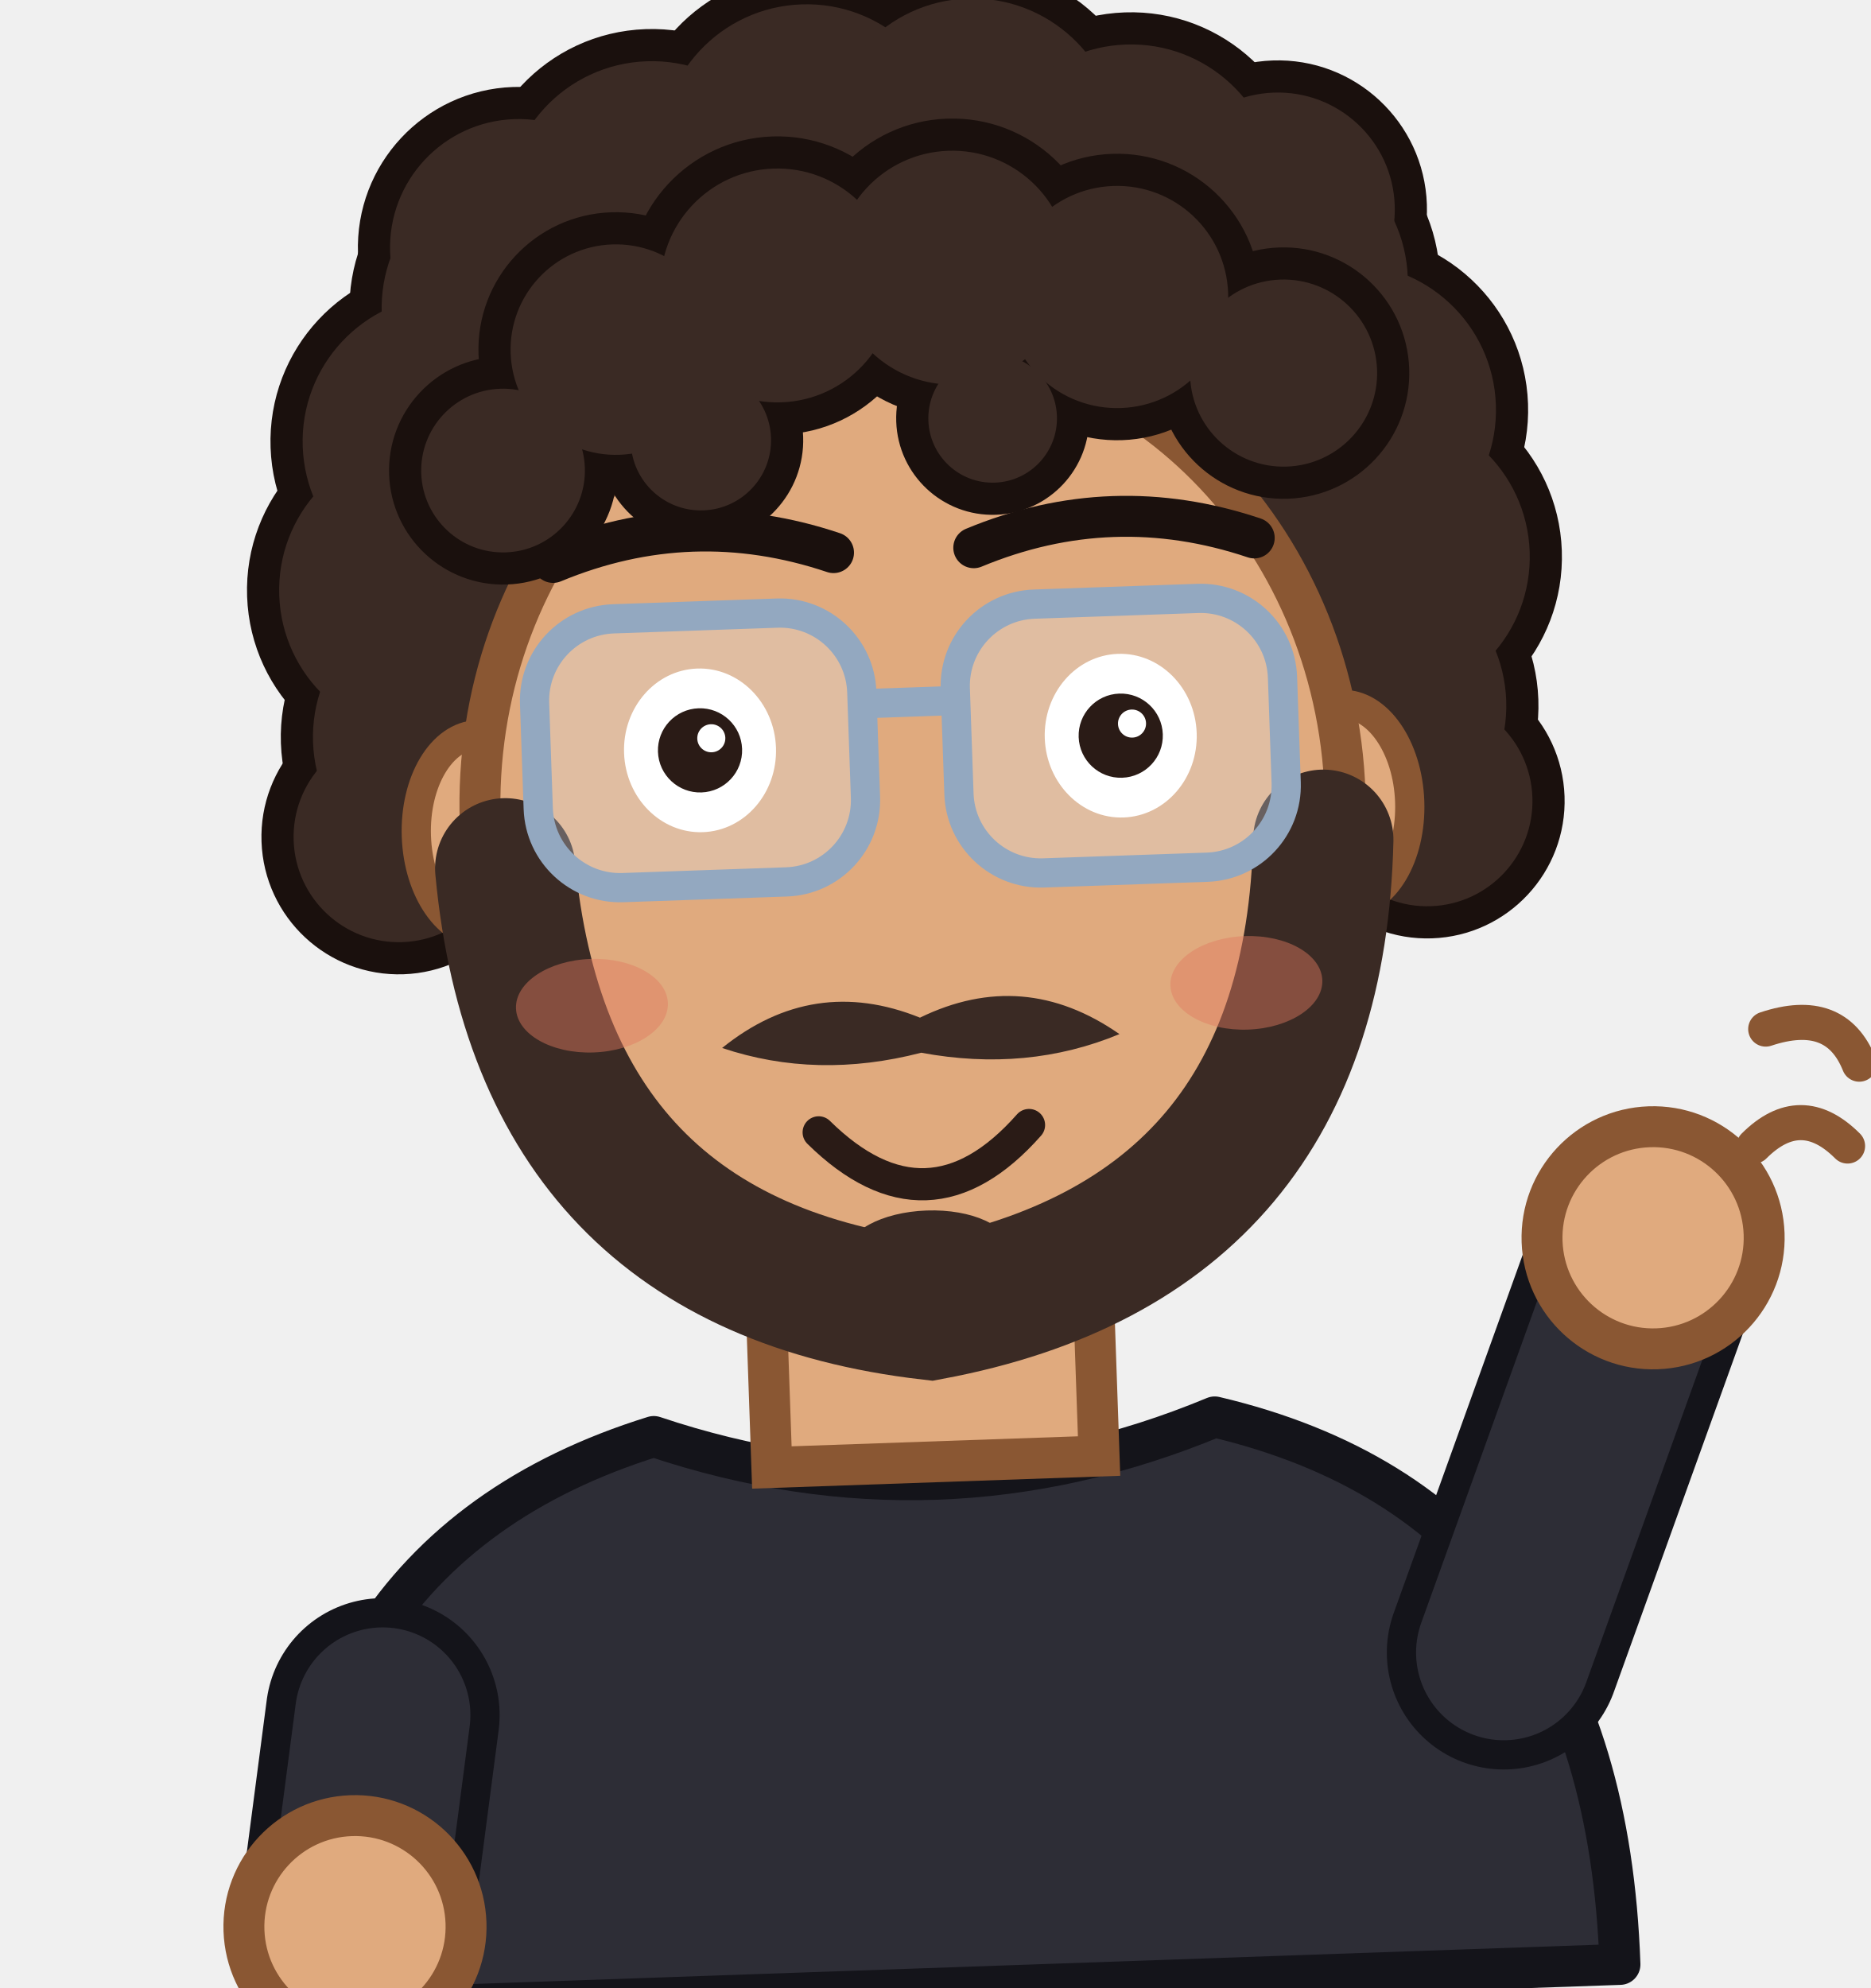
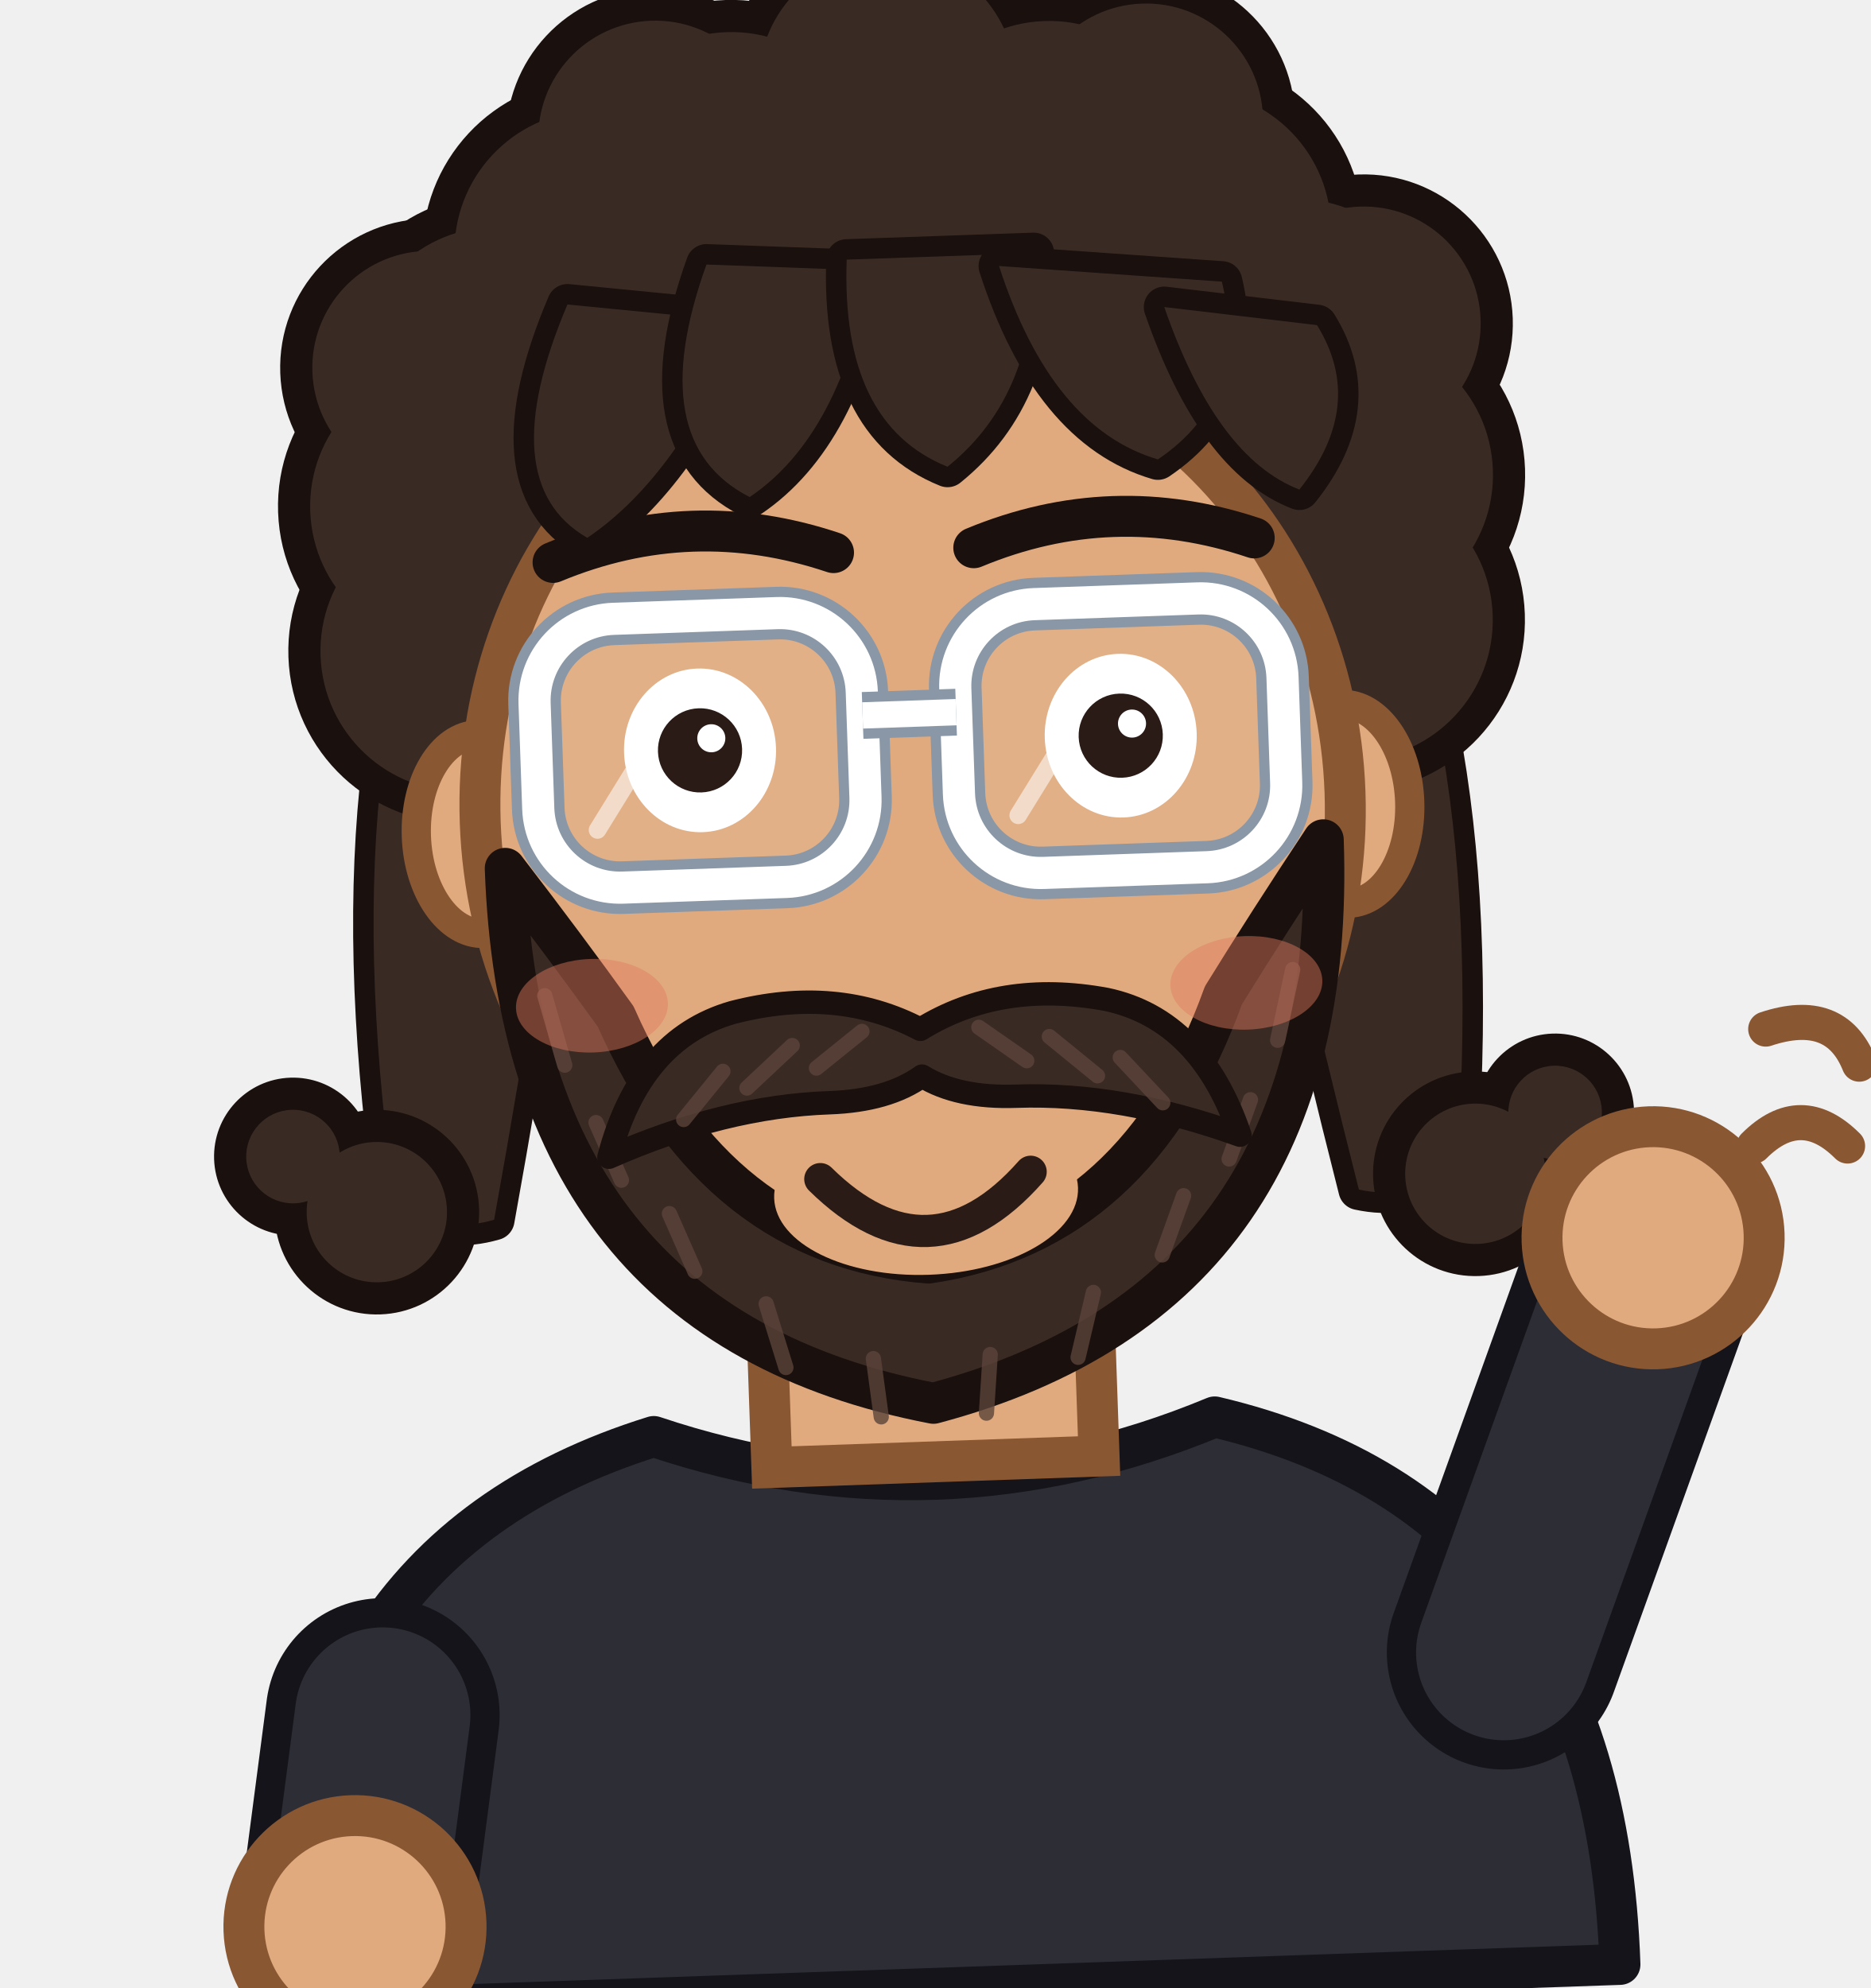
<svg xmlns="http://www.w3.org/2000/svg" viewBox="0 0 320 340" width="320" height="340">
  <g transform="rotate(-2 160 250)">
-     <circle cx="82.9" cy="123.3" r="27" fill="#3A2A24" stroke="#1A100D" stroke-width="7" />
-     <circle cx="78.0" cy="98.0" r="27" fill="#3A2A24" stroke="#1A100D" stroke-width="7" />
-     <circle cx="82.9" cy="72.7" r="27" fill="#3A2A24" stroke="#1A100D" stroke-width="7" />
-     <circle cx="97.2" cy="50.4" r="27" fill="#3A2A24" stroke="#1A100D" stroke-width="7" />
-     <circle cx="119.0" cy="33.9" r="27" fill="#3A2A24" stroke="#1A100D" stroke-width="7" />
-     <circle cx="145.8" cy="25.1" r="27" fill="#3A2A24" stroke="#1A100D" stroke-width="7" />
-     <circle cx="174.2" cy="25.1" r="27" fill="#3A2A24" stroke="#1A100D" stroke-width="7" />
-     <circle cx="201.0" cy="33.9" r="27" fill="#3A2A24" stroke="#1A100D" stroke-width="7" />
-     <circle cx="222.8" cy="50.4" r="27" fill="#3A2A24" stroke="#1A100D" stroke-width="7" />
-     <circle cx="237.1" cy="72.7" r="27" fill="#3A2A24" stroke="#1A100D" stroke-width="7" />
-     <circle cx="242.0" cy="98.0" r="27" fill="#3A2A24" stroke="#1A100D" stroke-width="7" />
-     <circle cx="237.1" cy="123.3" r="27" fill="#3A2A24" stroke="#1A100D" stroke-width="7" />
-     <circle cx="72.0" cy="140.0" r="20" fill="#3A2A24" stroke="#1A100D" stroke-width="7" />
-     <circle cx="248.0" cy="140.0" r="20" fill="#3A2A24" stroke="#1A100D" stroke-width="7" />
-     <circle cx="96.0" cy="40.0" r="24" fill="#3A2A24" stroke="#1A100D" stroke-width="7" />
-     <circle cx="226.0" cy="38.0" r="22" fill="#3A2A24" stroke="#1A100D" stroke-width="7" />
-     <circle cx="82.9" cy="123.3" r="25" fill="#3A2A24" />
-     <circle cx="78.0" cy="98.0" r="25" fill="#3A2A24" />
-     <circle cx="82.9" cy="72.7" r="25" fill="#3A2A24" />
-     <circle cx="97.2" cy="50.4" r="25" fill="#3A2A24" />
-     <circle cx="119.0" cy="33.9" r="25" fill="#3A2A24" />
-     <circle cx="145.8" cy="25.1" r="25" fill="#3A2A24" />
-     <circle cx="174.2" cy="25.1" r="25" fill="#3A2A24" />
-     <circle cx="201.0" cy="33.9" r="25" fill="#3A2A24" />
-     <circle cx="222.8" cy="50.4" r="25" fill="#3A2A24" />
-     <circle cx="237.1" cy="72.7" r="25" fill="#3A2A24" />
-     <circle cx="242.0" cy="98.0" r="25" fill="#3A2A24" />
-     <circle cx="237.1" cy="123.3" r="25" fill="#3A2A24" />
-     <circle cx="72.0" cy="140.0" r="18" fill="#3A2A24" />
-     <circle cx="248.0" cy="140.0" r="18" fill="#3A2A24" />
-     <circle cx="96.0" cy="40.0" r="22" fill="#3A2A24" />
-     <circle cx="226.0" cy="38.0" r="20" fill="#3A2A24" />
+     <path d="M92 70 Q62 110 68 190 Q70 210 86 206 Q96 160 104 112 Z" fill="#3A2A24" stroke="#1A100D" stroke-width="7" stroke-linejoin="round" />
+     <path d="M92 70 Q62 110 68 190 Q70 210 86 206 Q96 160 104 112 Z" fill="#3A2A24" />
+     <path d="M228 70 Q258 110 252 190 Q250 210 234 206 Q224 160 216 112 Z" fill="#3A2A24" stroke="#1A100D" stroke-width="7" stroke-linejoin="round" />
+     <path d="M228 70 Q258 110 252 190 Q250 210 234 206 Q224 160 216 112 Z" fill="#3A2A24" />
+     <circle cx="66.0" cy="204.0" r="14" fill="#3A2A24" stroke="#1A100D" stroke-width="7" />
+     <circle cx="52.0" cy="194.0" r="10" fill="#3A2A24" stroke="#1A100D" stroke-width="7" />
+     <circle cx="254.0" cy="204.0" r="14" fill="#3A2A24" stroke="#1A100D" stroke-width="7" />
+     <circle cx="268.0" cy="194.0" r="10" fill="#3A2A24" stroke="#1A100D" stroke-width="7" />
+     <circle cx="66.0" cy="204.0" r="12" fill="#3A2A24" />
+     <circle cx="52.0" cy="194.0" r="8" fill="#3A2A24" />
+     <circle cx="254.0" cy="204.0" r="12" fill="#3A2A24" />
+     <circle cx="268.0" cy="194.0" r="8" fill="#3A2A24" />
+     <circle cx="83.7" cy="108.6" r="26" fill="#3A2A24" stroke="#1A100D" stroke-width="7" />
+     <circle cx="82.8" cy="83.8" r="26" fill="#3A2A24" stroke="#1A100D" stroke-width="7" />
+     <circle cx="91.6" cy="60.3" r="26" fill="#3A2A24" stroke="#1A100D" stroke-width="7" />
+     <circle cx="109.0" cy="41.0" r="26" fill="#3A2A24" stroke="#1A100D" stroke-width="7" />
+     <circle cx="132.8" cy="28.4" r="26" fill="#3A2A24" stroke="#1A100D" stroke-width="7" />
+     <circle cx="160.0" cy="24.0" r="26" fill="#3A2A24" stroke="#1A100D" stroke-width="7" />
+     <circle cx="187.2" cy="28.4" r="26" fill="#3A2A24" stroke="#1A100D" stroke-width="7" />
+     <circle cx="211.0" cy="41.0" r="26" fill="#3A2A24" stroke="#1A100D" stroke-width="7" />
+     <circle cx="228.4" cy="60.3" r="26" fill="#3A2A24" stroke="#1A100D" stroke-width="7" />
+     <circle cx="237.2" cy="83.8" r="26" fill="#3A2A24" stroke="#1A100D" stroke-width="7" />
+     <circle cx="236.3" cy="108.6" r="26" fill="#3A2A24" stroke="#1A100D" stroke-width="7" />
+     <circle cx="80.0" cy="60.0" r="22" fill="#3A2A24" stroke="#1A100D" stroke-width="7" />
+     <circle cx="240.0" cy="58.0" r="22" fill="#3A2A24" stroke="#1A100D" stroke-width="7" />
+     <circle cx="120.0" cy="22.0" r="22" fill="#3A2A24" stroke="#1A100D" stroke-width="7" />
+     <circle cx="160.0" cy="14.0" r="24" fill="#3A2A24" stroke="#1A100D" stroke-width="7" />
+     <circle cx="204.0" cy="22.0" r="22" fill="#3A2A24" stroke="#1A100D" stroke-width="7" />
+     <circle cx="83.7" cy="108.6" r="24" fill="#3A2A24" />
+     <circle cx="82.8" cy="83.8" r="24" fill="#3A2A24" />
+     <circle cx="91.6" cy="60.3" r="24" fill="#3A2A24" />
+     <circle cx="109.0" cy="41.0" r="24" fill="#3A2A24" />
+     <circle cx="132.8" cy="28.4" r="24" fill="#3A2A24" />
+     <circle cx="160.0" cy="24.0" r="24" fill="#3A2A24" />
+     <circle cx="187.2" cy="28.4" r="24" fill="#3A2A24" />
+     <circle cx="211.0" cy="41.0" r="24" fill="#3A2A24" />
+     <circle cx="228.4" cy="60.3" r="24" fill="#3A2A24" />
+     <circle cx="237.2" cy="83.8" r="24" fill="#3A2A24" />
+     <circle cx="236.3" cy="108.6" r="24" fill="#3A2A24" />
+     <circle cx="80.0" cy="60.0" r="20" fill="#3A2A24" />
+     <circle cx="240.0" cy="58.0" r="20" fill="#3A2A24" />
+     <circle cx="120.0" cy="22.0" r="20" fill="#3A2A24" />
+     <circle cx="160.0" cy="14.0" r="22" fill="#3A2A24" />
+     <circle cx="204.0" cy="22.0" r="20" fill="#3A2A24" />
    <path d="M46 340 Q46 262 112 244 Q160 262 208 244 Q274 262 274 340 Z" fill="#2D2D36" stroke="#14141A" stroke-width="7" stroke-linejoin="round" />
    <rect x="132" y="210" width="56" height="40" fill="#E0AA7E" stroke="#8A5733" stroke-width="7" />
    <ellipse cx="86" cy="140" rx="11" ry="17" fill="#E0AA7E" stroke="#8A5733" stroke-width="5" />
    <ellipse cx="234" cy="140" rx="11" ry="17" fill="#E0AA7E" stroke="#8A5733" stroke-width="5" />
    <ellipse cx="160" cy="138" rx="74" ry="80" fill="#E0AA7E" stroke="#8A5733" stroke-width="7" />
-     <path d="M90 146 Q94 214 160 224 Q226 214 230 146" fill="none" stroke="#3A2A24" stroke-width="24" stroke-linecap="round" />
-     <path d="M126 178 Q142 166 160 174 Q178 166 194 178 Q178 184 160 180 Q142 184 126 178 Z" fill="#3A2A24" />
-     <ellipse cx="160" cy="214" rx="14" ry="7" fill="#3A2A24" />
+     <path d="M90 146 Q90 224 160 240 Q230 224 230 146 Q220 160 212 172 Q196 212 160 216 Q124 212 108 172 Q100 160 90 146 Z" fill="#3A2A24" stroke="#1A100D" stroke-width="7" stroke-linejoin="round" />
+     <path d="M104 190 l4 10" stroke="#5B433A" stroke-width="2.6" stroke-linecap="round" opacity=".8" />
+     <path d="M116 206 l4 10" stroke="#5B433A" stroke-width="2.6" stroke-linecap="round" opacity=".8" />
+     <path d="M132 222 l3 11" stroke="#5B433A" stroke-width="2.6" stroke-linecap="round" opacity=".8" />
+     <path d="M150 232 l1 10" stroke="#5B433A" stroke-width="2.6" stroke-linecap="round" opacity=".8" />
+     <path d="M170 232 l-1 10" stroke="#5B433A" stroke-width="2.6" stroke-linecap="round" opacity=".8" />
+     <path d="M188 222 l-3 11" stroke="#5B433A" stroke-width="2.6" stroke-linecap="round" opacity=".8" />
+     <path d="M204 206 l-4 10" stroke="#5B433A" stroke-width="2.6" stroke-linecap="round" opacity=".8" />
+     <path d="M216 190 l-4 10" stroke="#5B433A" stroke-width="2.6" stroke-linecap="round" opacity=".8" />
+     <path d="M96 168 l3 12" stroke="#5B433A" stroke-width="2.6" stroke-linecap="round" opacity=".8" />
+     <path d="M224 168 l-3 12" stroke="#5B433A" stroke-width="2.6" stroke-linecap="round" opacity=".8" />
+     <path d="M160 176 Q146 168 128 172 Q112 176 106 196 Q126 188 144 188 Q154 188 160 184 Q166 188 176 188 Q194 188 214 196 Q208 176 192 172 Q174 168 160 176 Z" fill="#3A2A24" stroke="#1A100D" stroke-width="4" stroke-linejoin="round" />
+     <path d="M150 176 l-8 6" stroke="#5B433A" stroke-width="2.6" stroke-linecap="round" opacity=".8" />
+     <path d="M138 178 l-8 7" stroke="#5B433A" stroke-width="2.6" stroke-linecap="round" opacity=".8" />
+     <path d="M126 182 l-7 8" stroke="#5B433A" stroke-width="2.6" stroke-linecap="round" opacity=".8" />
+     <path d="M170 176 l8 6" stroke="#5B433A" stroke-width="2.6" stroke-linecap="round" opacity=".8" />
+     <path d="M182 178 l8 7" stroke="#5B433A" stroke-width="2.6" stroke-linecap="round" opacity=".8" />
+     <path d="M194 182 l7 8" stroke="#5B433A" stroke-width="2.6" stroke-linecap="round" opacity=".8" />
+     <ellipse cx="160" cy="204" rx="26" ry="14" fill="#E0AA7E" />
    <ellipse cx="104" cy="170" rx="13" ry="8" fill="#E0795F" opacity=".45" />
    <ellipse cx="216" cy="170" rx="13" ry="8" fill="#E0795F" opacity=".45" />
-     <rect x="96" y="104" width="56" height="46" rx="14" fill="#DDEBFA" fill-opacity=".28" stroke="#93A8C0" stroke-width="5" />
-     <rect x="168" y="104" width="56" height="46" rx="14" fill="#DDEBFA" fill-opacity=".28" stroke="#93A8C0" stroke-width="5" />
-     <path d="M152 120 H168" stroke="#93A8C0" stroke-width="5" />
+     <rect x="96" y="104" width="56" height="46" rx="14" fill="#FFFFFF" fill-opacity=".07" stroke="#8A97A6" stroke-width="9" />
+     <rect x="96" y="104" width="56" height="46" rx="14" fill="none" stroke="#FFFFFF" stroke-width="5.5" />
+     <path d="M106 140 L122 116" stroke="#fff" stroke-width="3" stroke-linecap="round" opacity=".55" />
+     <rect x="168" y="104" width="56" height="46" rx="14" fill="#FFFFFF" fill-opacity=".07" stroke="#8A97A6" stroke-width="9" />
+     <rect x="168" y="104" width="56" height="46" rx="14" fill="none" stroke="#FFFFFF" stroke-width="5.5" />
+     <path d="M178 140 L194 116" stroke="#fff" stroke-width="3" stroke-linecap="round" opacity=".55" />
+     <path d="M152 122 H168" stroke="#8A97A6" stroke-width="8" />
+     <path d="M152 122 H168" stroke="#fff" stroke-width="4.5" />
    <ellipse cx="124" cy="127" rx="13" ry="14" fill="#fff" />
    <circle cx="124" cy="127" r="7.2" fill="#2A1B16" />
    <circle cx="126" cy="125" r="2.4" fill="#fff" />
    <ellipse cx="196" cy="127" rx="13" ry="14" fill="#fff" />
    <circle cx="196" cy="127" r="7.2" fill="#2A1B16" />
    <circle cx="198" cy="125" r="2.4" fill="#fff" />
    <path d="M100 94 Q124 85 148 94" fill="none" stroke="#1A100D" stroke-width="7" stroke-linecap="round" />
    <path d="M172 94 Q196 85 220 94" fill="none" stroke="#1A100D" stroke-width="7" stroke-linecap="round" />
-     <path d="M142 193 Q160 212 178 193" fill="none" stroke="#2A1B16" stroke-width="5.5" stroke-linecap="round" />
-     <circle cx="112.0" cy="58.0" r="20" fill="#3A2A24" stroke="#1A100D" stroke-width="7" />
-     <circle cx="140.0" cy="48.0" r="22" fill="#3A2A24" stroke="#1A100D" stroke-width="7" />
-     <circle cx="170.0" cy="46.0" r="22" fill="#3A2A24" stroke="#1A100D" stroke-width="7" />
-     <circle cx="198.0" cy="52.0" r="21" fill="#3A2A24" stroke="#1A100D" stroke-width="7" />
-     <circle cx="226.0" cy="66.0" r="18" fill="#3A2A24" stroke="#1A100D" stroke-width="7" />
-     <circle cx="92.0" cy="78.0" r="16" fill="#3A2A24" stroke="#1A100D" stroke-width="7" />
-     <circle cx="126.0" cy="74.0" r="14" fill="#3A2A24" stroke="#1A100D" stroke-width="7" />
-     <circle cx="176.0" cy="72.0" r="13" fill="#3A2A24" stroke="#1A100D" stroke-width="7" />
-     <circle cx="112.0" cy="58.0" r="18" fill="#3A2A24" />
-     <circle cx="140.0" cy="48.0" r="20" fill="#3A2A24" />
-     <circle cx="170.0" cy="46.0" r="20" fill="#3A2A24" />
-     <circle cx="198.0" cy="52.0" r="19" fill="#3A2A24" />
-     <circle cx="226.0" cy="66.0" r="16" fill="#3A2A24" />
-     <circle cx="92.0" cy="78.0" r="14" fill="#3A2A24" />
-     <circle cx="126.0" cy="74.0" r="12" fill="#3A2A24" />
-     <circle cx="176.0" cy="72.0" r="11" fill="#3A2A24" />
+     <path d="M142 201 Q160 220 178 201" fill="none" stroke="#2A1B16" stroke-width="5.5" stroke-linecap="round" />
+     <path d="M104 50 Q90 80 106 90 Q122 80 134 54 Z" fill="#3A2A24" stroke="#1A100D" stroke-width="7" stroke-linejoin="round" />
+     <path d="M104 50 Q90 80 106 90 Q122 80 134 54 Z" fill="#3A2A24" />
+     <path d="M128 44 Q116 74 134 84 Q150 74 156 46 Z" fill="#3A2A24" stroke="#1A100D" stroke-width="7" stroke-linejoin="round" />
+     <path d="M128 44 Q116 74 134 84 Q150 74 156 46 Z" fill="#3A2A24" />
+     <path d="M152 44 Q150 72 168 80 Q184 68 184 44 Z" fill="#3A2A24" stroke="#1A100D" stroke-width="7" stroke-linejoin="round" />
+     <path d="M152 44 Q150 72 168 80 Q184 68 184 44 Z" fill="#3A2A24" />
+     <path d="M178 46 Q186 74 204 80 Q220 70 216 50 Z" fill="#3A2A24" stroke="#1A100D" stroke-width="7" stroke-linejoin="round" />
+     <path d="M178 46 Q186 74 204 80 Q220 70 216 50 Z" fill="#3A2A24" />
+     <path d="M206 54 Q214 80 228 86 Q240 72 232 58 Z" fill="#3A2A24" stroke="#1A100D" stroke-width="7" stroke-linejoin="round" />
+     <path d="M206 54 Q214 80 228 86 Q240 72 232 58 Z" fill="#3A2A24" />
    <path d="M64 290 L58 326" stroke="#14141A" stroke-width="40" stroke-linecap="round" />
    <path d="M64 290 L58 326" stroke="#2D2D36" stroke-width="30" stroke-linecap="round" />
    <circle cx="58" cy="326" r="19" fill="#E0AA7E" stroke="#8A5733" stroke-width="7" />
    <path d="M256 286 L284 216" stroke="#14141A" stroke-width="40" stroke-linecap="round" />
    <path d="M256 286 L284 216" stroke="#2D2D36" stroke-width="30" stroke-linecap="round" />
    <circle cx="284" cy="216" r="19" fill="#E0AA7E" stroke="#8A5733" stroke-width="7" />
  </g>
  <path d="M300 196 q8 -8 16 0 M302 176 q12 -4 16 6" stroke="#8A5733" stroke-width="6" fill="none" stroke-linecap="round" />
</svg>
